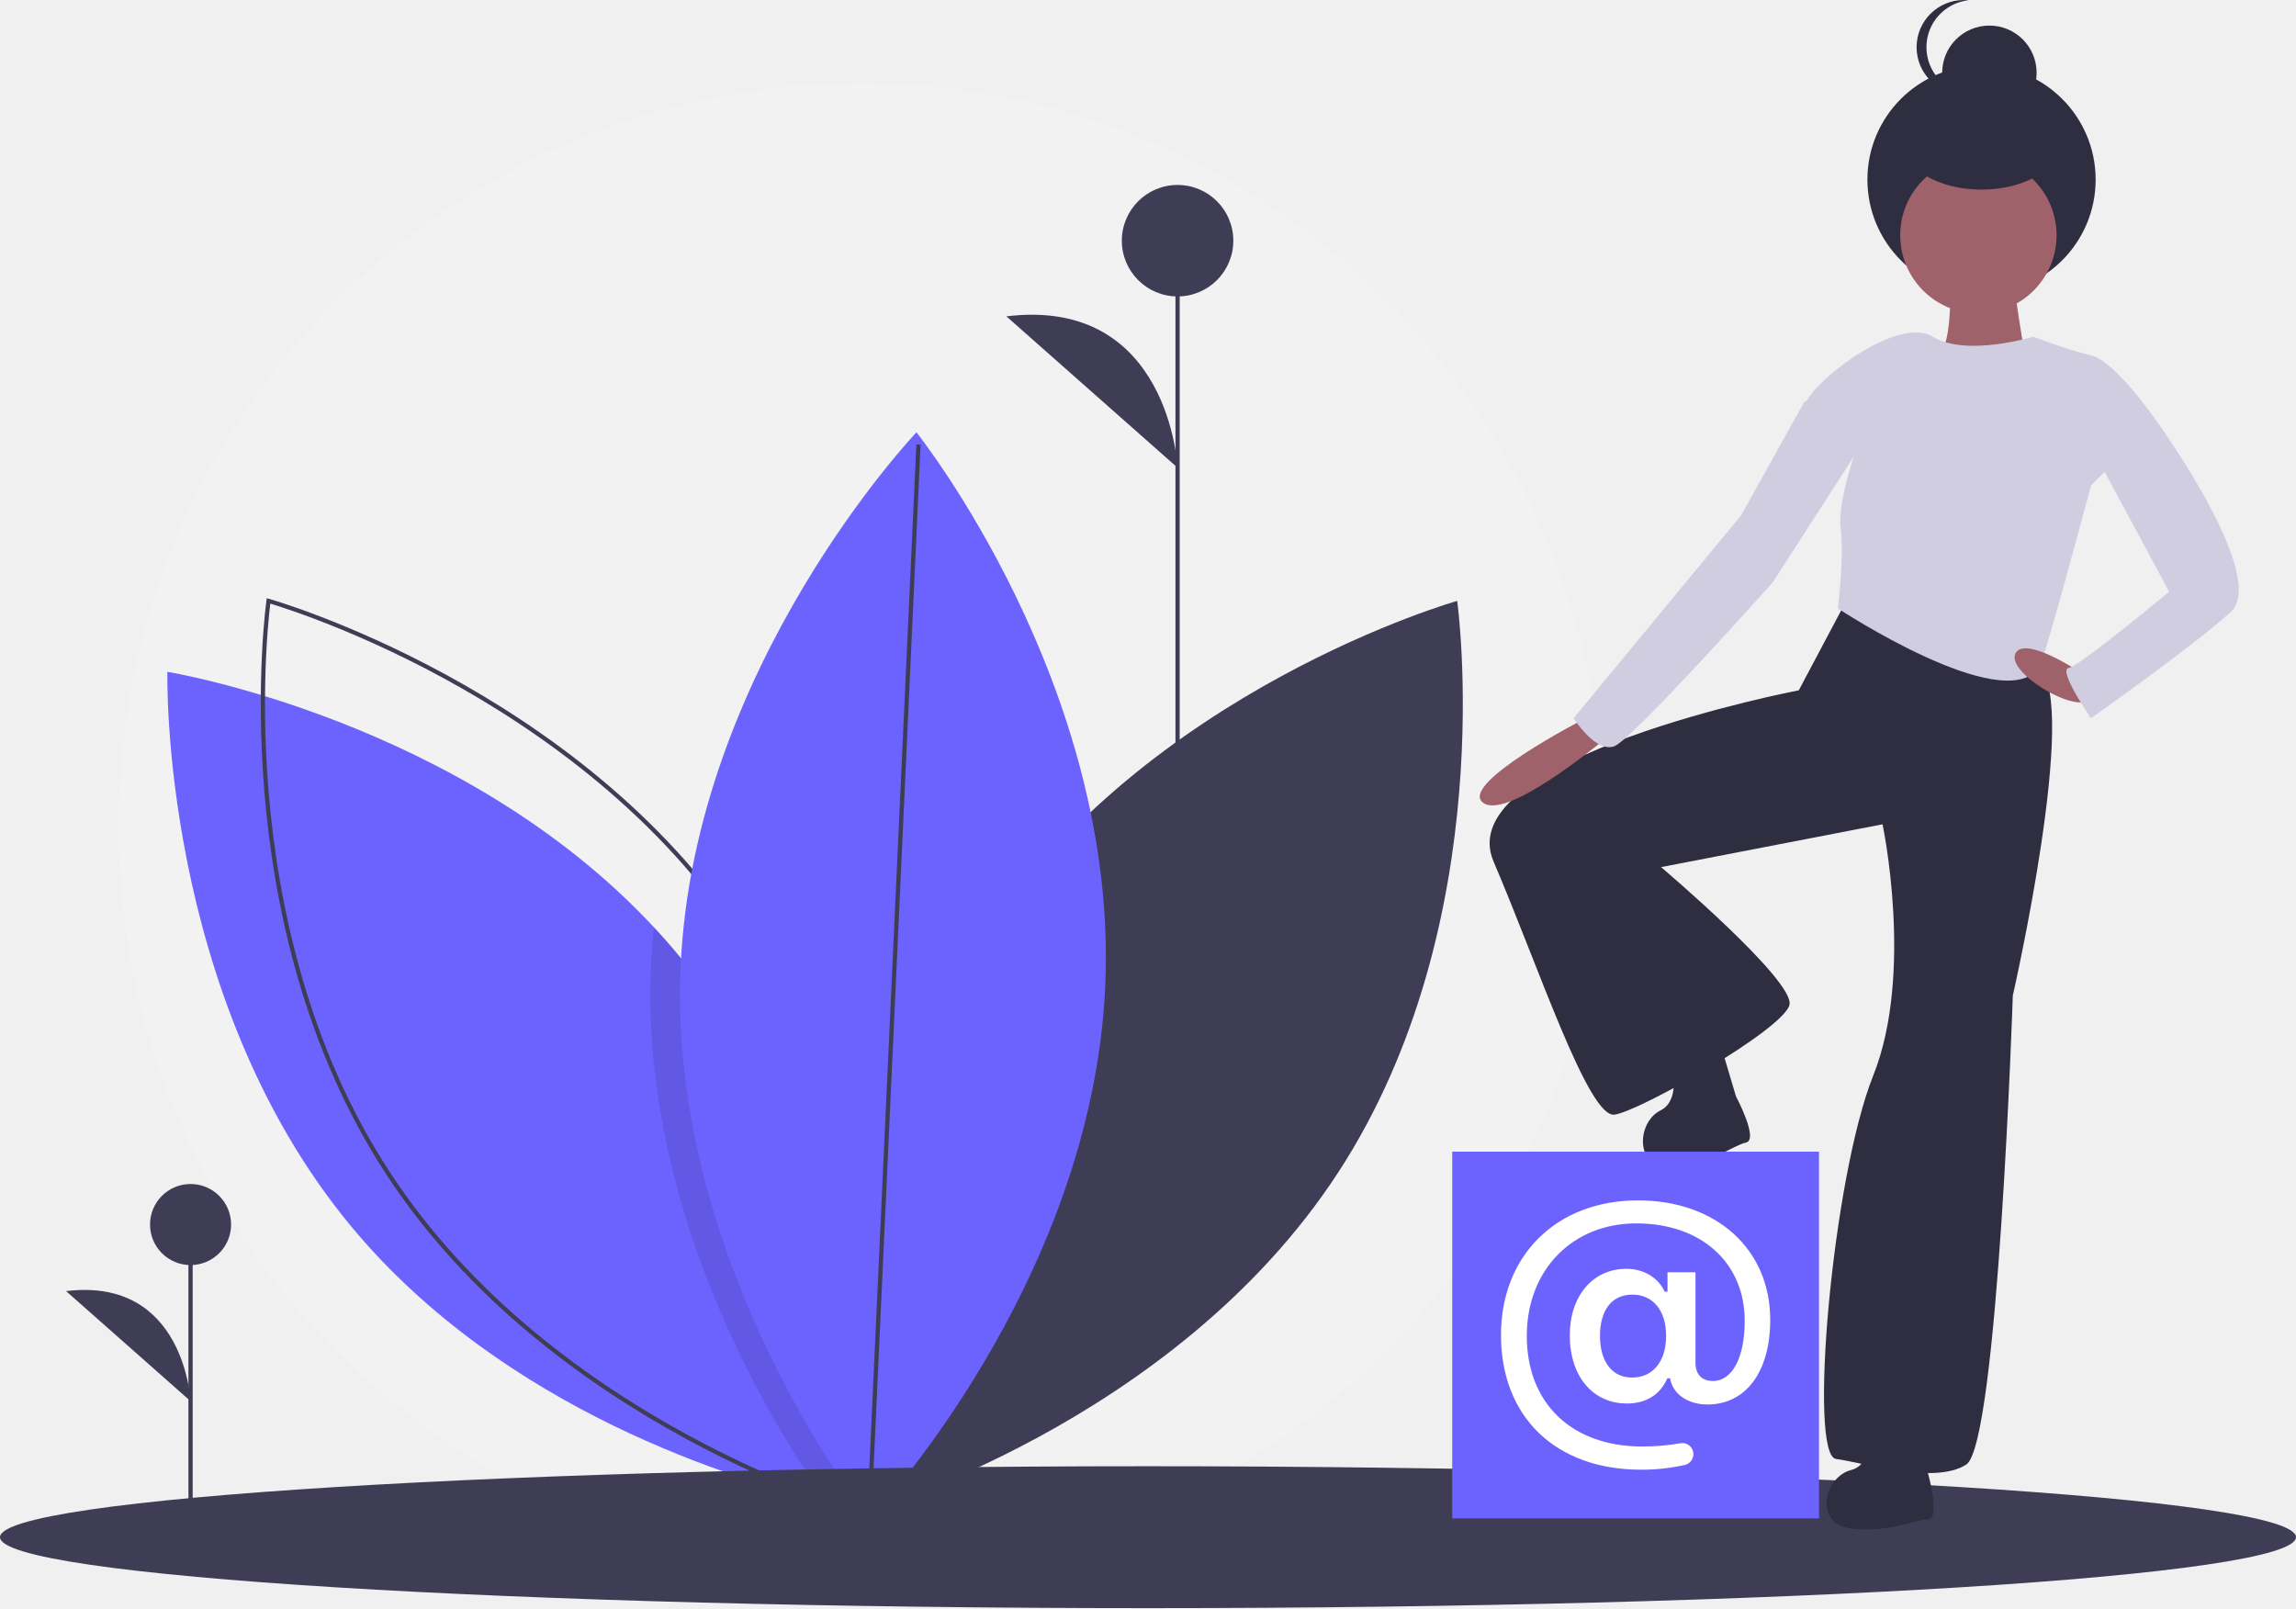
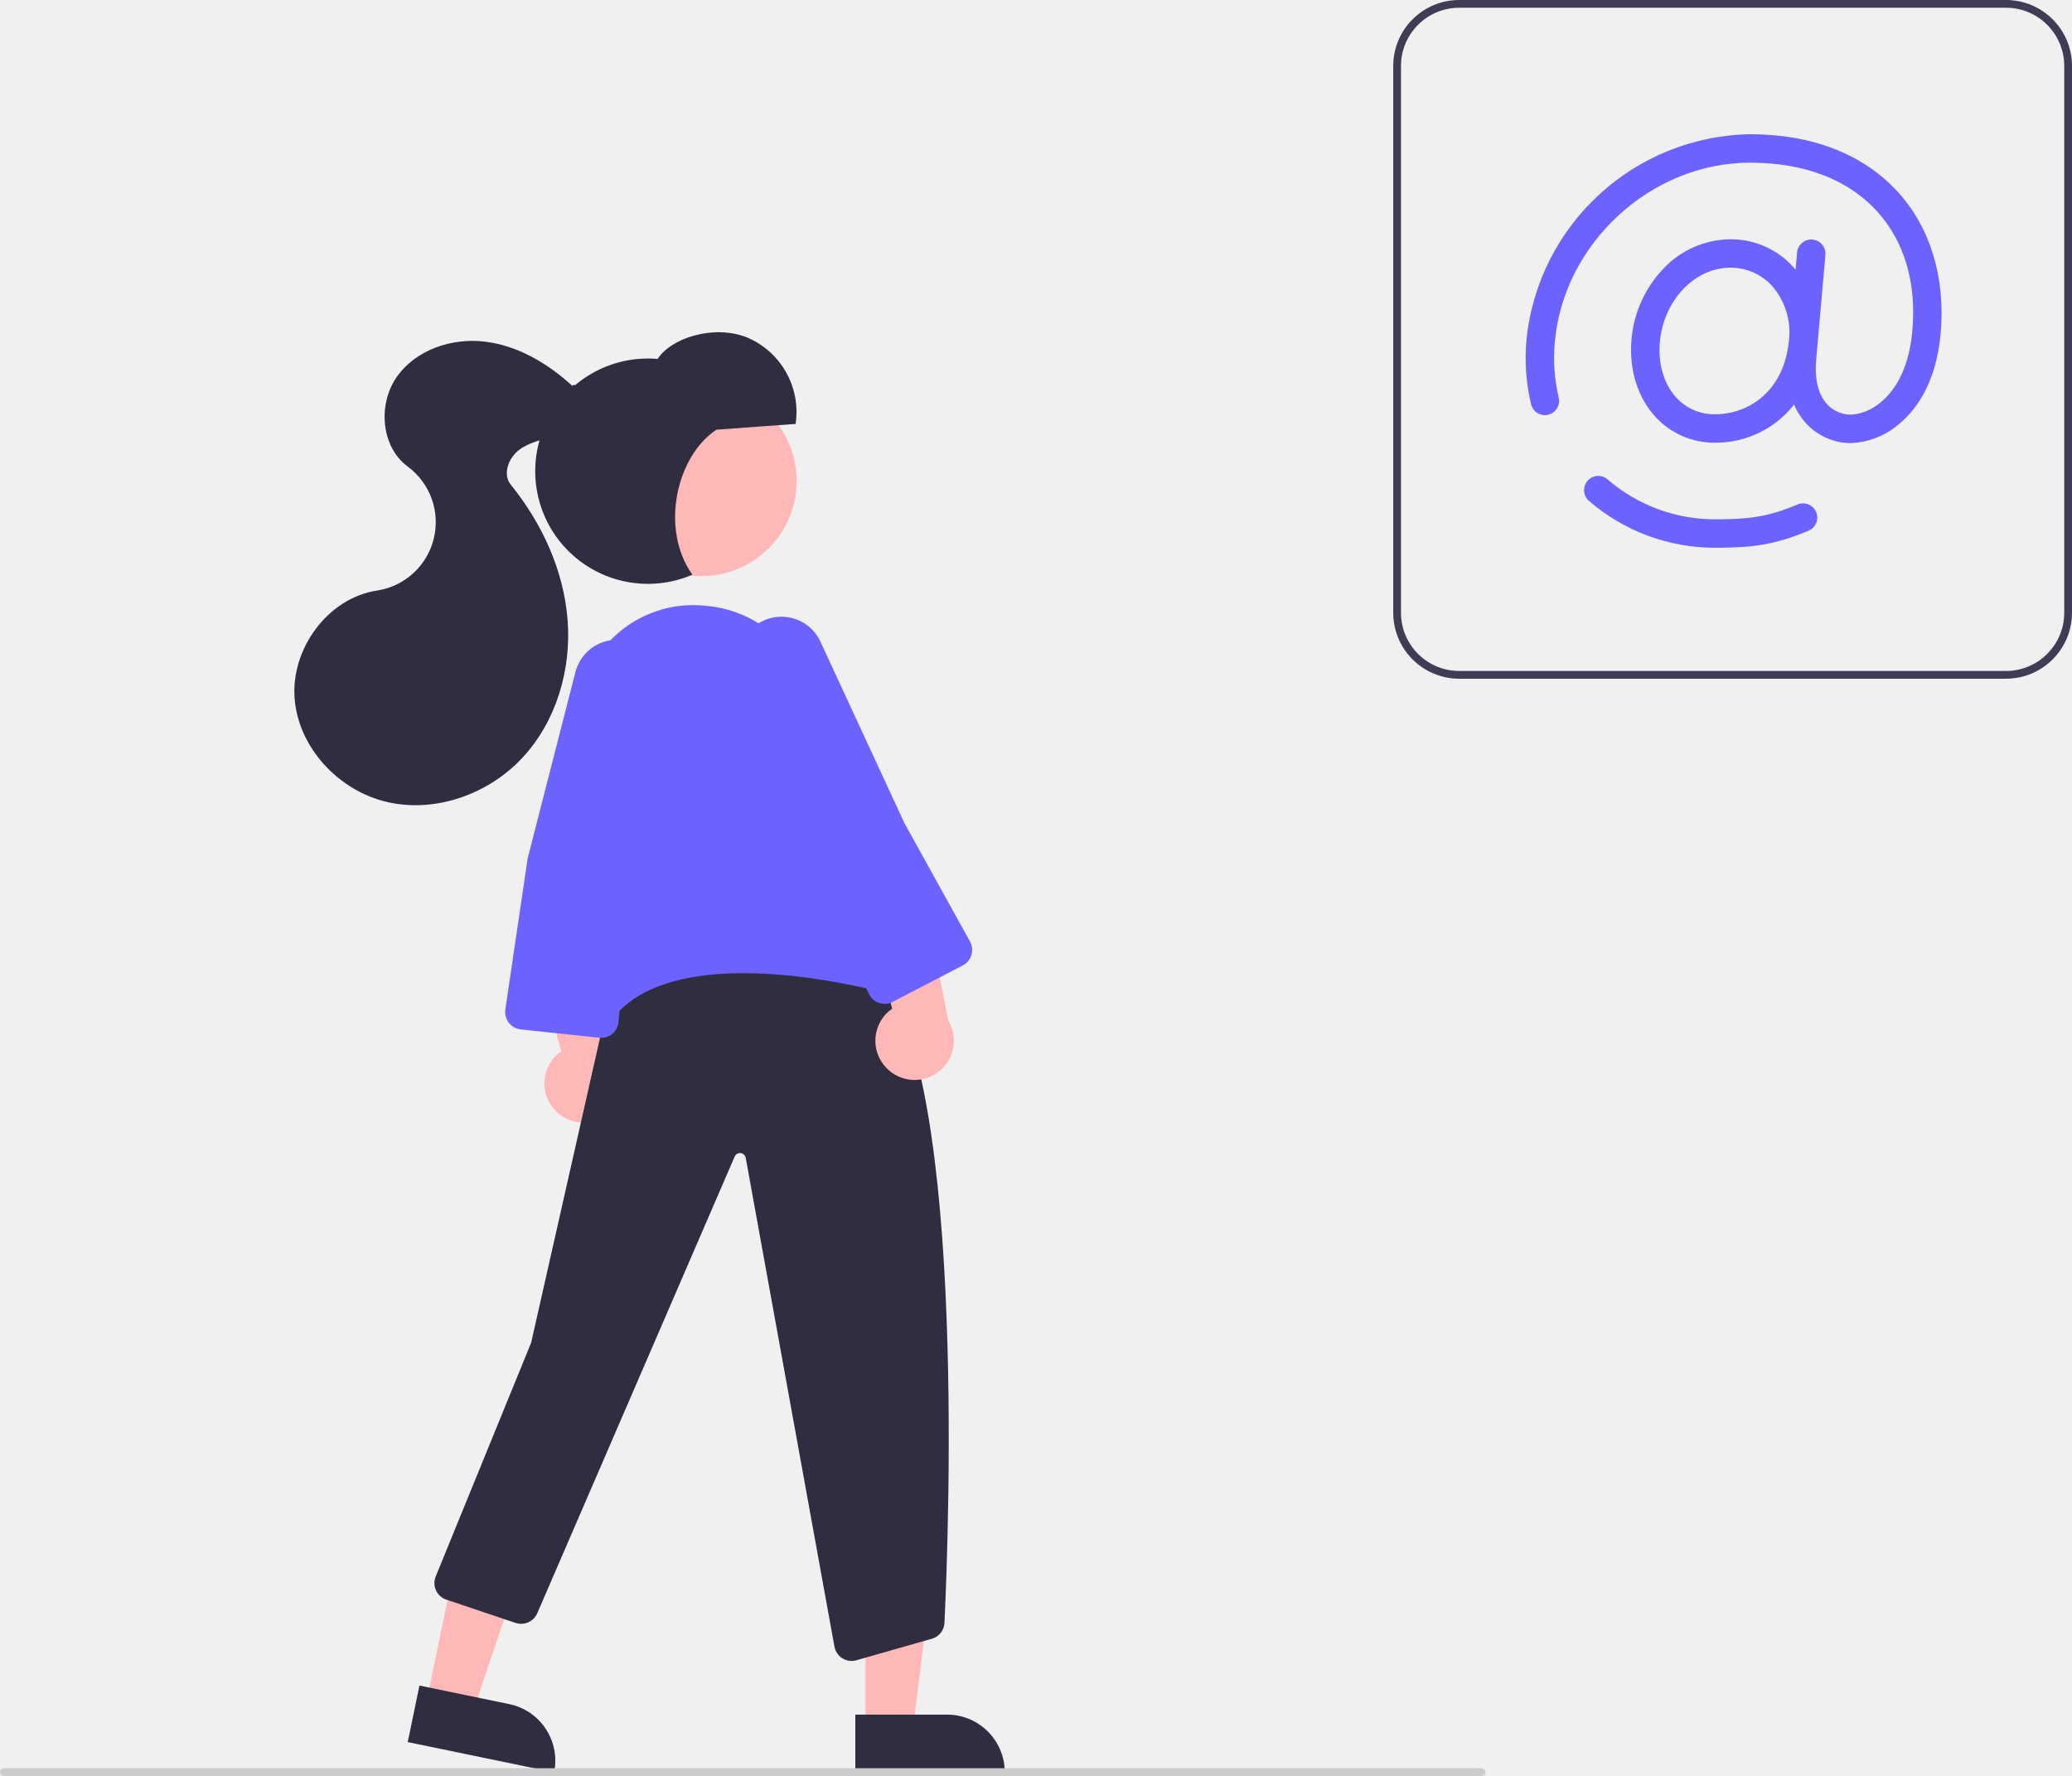
- <svg xmlns="http://www.w3.org/2000/svg" id="b0ecae6e-6c91-4fdd-9561-7a349c2ce0c6" data-name="Layer 1" width="1083" height="758.562" viewBox="0 0 1083 758.562">
-   <circle cx="406.163" cy="389.544" r="350.304" fill="#f2f2f2" />
-   <path d="M521.703,514.364c-77.414,118.718-56.203,269.712-56.203,269.712s146.725-41.486,224.139-160.204,56.203-269.712,56.203-269.712S599.117,395.646,521.703,514.364Z" transform="translate(-58.5 -70.71915)" fill="#3f3d56" />
-   <path d="M465.089,782.696s-1.885-.301-5.353-1.002c-2.767-.561-6.576-1.363-11.227-2.466-41.581-9.804-152.129-42.944-224.404-130.075-90.459-109.104-86.65-261.534-86.65-261.534s138.315,22.475,229.456,120.452q5.924,6.315,11.528,13.092c78.711,94.93,86.049,222.66,86.63,254.236C465.149,780.13,465.089,782.696,465.089,782.696Z" transform="translate(-58.5 -70.71915)" fill="#6c63ff" />
-   <path d="M409.298,514.364c77.414,118.718,56.203,269.712,56.203,269.712S318.776,742.59,241.362,623.872s-56.203-269.712-56.203-269.712S331.884,395.646,409.298,514.364Z" transform="translate(-58.5 -70.71915)" fill="none" stroke="#3f3d56" stroke-miterlimit="10" stroke-width="2" />
-   <path d="M465.068,775.398c-2.045,2.466-3.849,4.571-5.333,6.295-3.288,3.749-5.153,5.714-5.153,5.714s-2.265-2.847-6.075-8.18c-20.911-29.151-88.174-132.802-82.981-252.532q.421-9.413,1.383-18.625,5.924,6.315,11.528,13.092C457.149,616.092,464.487,743.822,465.068,775.398Z" transform="translate(-58.5 -70.71915)" opacity="0.1" />
-   <path d="M579.853,535.354c-6.119,141.596-111.229,252.055-111.229,252.055s-95.189-119.114-89.07-260.711S490.783,274.643,490.783,274.643,585.972,393.757,579.853,535.354Z" transform="translate(-58.5 -70.71915)" fill="#6c63ff" />
-   <line x1="410.125" y1="712.68" x2="433.233" y2="209.699" fill="none" stroke="#3f3d56" stroke-miterlimit="10" stroke-width="2" />
-   <ellipse cx="541.5" cy="725.092" rx="541.5" ry="33.469" fill="#3f3d56" />
-   <line x1="89.884" y1="712.792" x2="89.884" y2="577.612" fill="#3f3d56" stroke="#3f3d56" stroke-miterlimit="10" stroke-width="2" />
-   <circle cx="89.884" cy="577.612" r="19.116" fill="#3f3d56" />
-   <path d="M148.384,731.646s-2.731-58.736-58.715-51.909" transform="translate(-58.5 -70.71915)" fill="#3f3d56" />
-   <line x1="555.451" y1="492.105" x2="555.451" y2="113.532" fill="#3f3d56" stroke="#3f3d56" stroke-miterlimit="10" stroke-width="2" />
-   <circle cx="555.451" cy="113.532" r="26.294" fill="#3f3d56" />
-   <path d="M613.951,291.335s-3.756-80.79-80.76-71.399" transform="translate(-58.5 -70.71915)" fill="#3f3d56" />
-   <path d="M929.794,353.323l-22.825,43.016s-165.042,31.604-143.973,80.765S807.768,598.253,820.058,596.497s79.887-40.383,82.521-51.795-60.574-64.963-60.574-64.963l104.468-20.191s14.924,70.231-4.389,118.514-30.726,179.088-17.558,180.844,46.528,12.29,61.452,2.634,21.947-221.227,21.947-221.227,31.604-138.706,12.29-154.508S929.794,353.323,929.794,353.323Z" transform="translate(-58.5 -70.71915)" fill="#2f2e41" />
-   <path d="M965.661,737.577s-20.173-10.617-24.42-2.123c0,0,3.185,25.482-9.556,28.667s-18.05,25.482,0,27.605,29.729-4.247,36.099-4.247,0-22.296,0-22.296Z" transform="translate(-58.5 -70.71915)" fill="#2f2e41" />
-   <path d="M869.445,561.343s-21.958-6.124-24.319,3.074c0,0,8.487,24.237-3.295,30.037s-12.27,28.715,5.822,26.984,28.164-10.421,34.392-11.764-4.702-21.795-4.702-21.795Z" transform="translate(-58.5 -70.71915)" fill="#2f2e41" />
-   <path d="M978.516,201.888s.878,32.482-5.267,35.115,34.237,18.436,34.237,18.436l7.023-12.29s-7.901-43.894-6.145-47.406S978.516,201.888,978.516,201.888Z" transform="translate(-58.5 -70.71915)" fill="#9f616a" />
-   <circle cx="934.665" cy="84.728" r="53.826" fill="#2f2e41" />
-   <circle cx="938.377" cy="34.338" r="22.273" fill="#2f2e41" />
-   <path d="M967.18,92.992A22.275,22.275,0,0,1,987.133,70.84a22.52,22.52,0,0,0-2.32-.12,22.273,22.273,0,0,0,0,44.546,22.52,22.52,0,0,0,2.32-.12A22.275,22.275,0,0,1,967.18,92.992Z" transform="translate(-58.5 -70.71915)" fill="#2f2e41" />
-   <circle cx="933.185" cy="110.978" r="36.871" fill="#9f616a" />
-   <path d="M1017.582,229.542s-31.604,9.657-47.406,0-53.551,18.436-59.696,30.726,22.825,24.581,22.825,24.581-8.273,23.734-6.584,35.554c1.756,12.29-1.317,37.31-1.317,37.31s77.558,51.098,94.811,28.092c2.634-3.512,24.581-86.033,24.581-86.033l30.726-30.726s-19.313-28.092-30.726-30.726S1017.582,229.542,1017.582,229.542Z" transform="translate(-58.5 -70.71915)" fill="#d0cde1" />
-   <path d="M805.573,409.947s-59.696,30.726-47.406,39.505S820.497,415.214,820.497,415.214Z" transform="translate(-58.5 -70.71915)" fill="#9f616a" />
-   <path d="M1039.968,388s-26.562-17.934-30.839-8.967,29.083,29.158,36.106,21.257S1039.968,388,1039.968,388Z" transform="translate(-58.5 -70.71915)" fill="#9f616a" />
-   <path d="M1059.721,259.39l15.802,9.657s53.551,73.742,35.115,90.422-65.841,50.039-65.841,50.039-15.802-22.825-10.535-23.703,47.406-35.993,47.406-35.993l-36.871-68.475Z" transform="translate(-58.5 -70.71915)" fill="#d0cde1" />
-   <path d="M921.015,255.878l-11.412,4.389-29.848,53.551-79.01,95.689s10.535,16.68,19.313,13.168,74.62-77.254,74.62-77.254l43.016-66.719Z" transform="translate(-58.5 -70.71915)" fill="#d0cde1" />
-   <ellipse cx="934.665" cy="67.17" rx="37.122" ry="22.273" fill="#2f2e41" />
-   <rect x="685" y="543.238" width="173" height="173" fill="#6c63ff" />
-   <path d="M893.5,693.264c0,24.507-11.476,39.952-29.633,39.952-9.293,0-16.371-4.961-17.595-12.336H844.949c-3.274,7.673-10.021,11.873-19.083,11.873-16.14,0-26.921-12.932-26.921-32.18,0-18.488,10.848-31.353,26.69-31.353,8.136,0,15.048,4.101,18.091,10.815h1.323v-9.194h13.196v42.763c0,5.325,2.943,8.533,8.235,8.533,9.161,0,14.982-11.113,14.982-28.377,0-27.55-20.637-45.971-51.131-45.971-30.163,0-51.66,21.993-51.66,53.115,0,31.816,21.266,52.123,54.372,52.123a100.383,100.383,0,0,0,17.992-1.521,5.23,5.23,0,0,1,2.216,10.22,92.424,92.424,0,0,1-20.737,2.249c-40.25-.033-66.014-24.904-66.014-63.5,0-37.67,26.293-63.533,64.624-63.533C867.968,636.941,893.5,659.926,893.5,693.264Zm-80.301,7.607c0,12.237,5.755,19.645,15.114,19.645,9.856,0,16.073-7.607,16.073-19.645s-6.218-19.48-15.908-19.48C818.854,681.391,813.199,688.6,813.199,700.87Z" transform="translate(-58.5 -70.71915)" fill="#fff" />
+ <svg xmlns="http://www.w3.org/2000/svg" id="be48e4cf-e14c-482e-b24c-ce5d97e5da8a" data-name="Layer 1" width="534.205" height="457.917" viewBox="0 0 534.205 457.917">
+   <polygon points="223.146 445.593 235.406 445.593 241.238 398.305 223.144 398.306 223.146 445.593" fill="#ffb8b8" />
+   <path d="M553.417,663.131h38.531a0,0,0,0,1,0,0v14.887a0,0,0,0,1,0,0H568.304A14.887,14.887,0,0,1,553.417,663.131v0A0,0,0,0,1,553.417,663.131Z" transform="translate(812.4972 1120.082) rotate(179.9974)" fill="#2f2e41" />
+   <polygon points="110.003 438.56 122.009 441.042 137.297 395.915 119.578 392.251 110.003 438.56" fill="#ffb8b8" />
+   <path d="M439.131,659.385H477.662a0,0,0,0,1,0,0v14.887a0,0,0,0,1,0,0H454.018a14.887,14.887,0,0,1-14.887-14.887v0A0,0,0,0,1,439.131,659.385Z" transform="translate(439.3822 1191.619) rotate(-168.3181)" fill="#2f2e41" />
+   <path d="M476.155,507.453a10.056,10.056,0,0,1,1.442-15.352l-9.513-34.445,17.664,5.727,6.326,31.832a10.11,10.11,0,0,1-15.919,12.238Z" transform="translate(-332.8976 -221.0413)" fill="#ffb8b8" />
+   <path d="M552.462,649.296a4.495,4.495,0,0,1-4.444-3.783L525.169,519.615a1.5,1.5,0,0,0-2.859-.367L471.408,637.015a4.528,4.528,0,0,1-5.564,2.481l-17.88-6.008a4.5,4.5,0,0,1-2.733-5.967L469.84,567.24l20.544-90.954.145-.11c.396-.301,39.919-29.801,66.927-6.204C582.171,491.564,577.572,614.956,576.399,639.472a4.465,4.465,0,0,1-3.419,4.147l-19.427,5.543A4.57,4.57,0,0,1,552.462,649.296Z" transform="translate(-332.8976 -221.0413)" fill="#2f2e41" />
+   <circle cx="180.834" cy="123.998" r="24.561" fill="#ffb8b8" />
+   <path d="M561.488,496.453A10.056,10.056,0,0,1,562.93,481.101l-9.513-34.445,17.664,5.727,6.326,31.832a10.11,10.11,0,0,1-15.919,12.238Z" transform="translate(-332.8976 -221.0413)" fill="#ffb8b8" />
+   <path d="M486.51,486.635a2.619,2.619,0,0,1-.994-.197c-10.373-4.216-2.102-86.514-1.745-90.016l.04-.15q.385-.878.777-1.721a29.649,29.649,0,0,1,30.071-17.332,30.506,30.506,0,0,1,27.131,22.528l19.219,70.417a4.497,4.497,0,0,1-5.319,5.577c-14.953-3.34-51.192-9.269-64.702,7.768C489.329,485.602,487.853,486.635,486.51,486.635Z" transform="translate(-332.8976 -221.0413)" fill="#6c63ff" />
+   <path d="M560.983,479.874a4.519,4.519,0,0,1-1.449-.24,4.463,4.463,0,0,1-2.631-2.352l-16.727-35.659-16.275-46.849a11.102,11.102,0,0,1,2.844-11.678h0a11.082,11.082,0,0,1,17.681,3.388l21.656,46.79,16.898,30.522a4.5,4.5,0,0,1-1.861,6.172l-18.067,9.396A4.479,4.479,0,0,1,560.983,479.874Z" transform="translate(-332.8976 -221.0413)" fill="#6c63ff" />
+   <path d="M487.898,488.64a4.502,4.502,0,0,1-.485-.026l-20.25-2.148a4.5,4.5,0,0,1-3.977-5.132l5.753-38.964,12.31-48.043a11.102,11.102,0,0,1,8.821-8.164h0a11.082,11.082,0,0,1,12.868,12.59l-7.792,50.967-2.773,34.777a4.502,4.502,0,0,1-4.476,4.143Z" transform="translate(-332.8976 -221.0413)" fill="#6c63ff" />
+   <path d="M517.612,331.832l20.411-1.486a20.865,20.865,0,0,0-12.73-22.386c-8.7-3.305-19.498.366-22.841,5.631a29.049,29.049,0,1,0,8.959,55.628C502.989,357.396,507.313,338.604,517.612,331.832Z" transform="translate(-332.8976 -221.0413)" fill="#2f2e41" />
+   <path d="M480.492,320.557c-6.334-5.787-14.075-10.412-22.594-11.434s-17.825,2.099-22.729,9.138-4.049,17.981,2.849,23.082a17.83,17.83,0,0,1-7.916,31.963c-12.665,1.929-22.202,14.979-21.253,27.755s11.417,23.915,23.903,26.781,26.148-2.063,34.863-11.454,12.617-22.722,11.624-35.495-6.601-24.941-14.662-34.898c-2.189-2.704-.545-6.991,2.268-9.039s6.394-2.619,9.687-3.743,6.69-3.241,7.449-6.636S480.892,319.218,480.492,320.557Z" transform="translate(-332.8976 -221.0413)" fill="#2f2e41" />
+   <path d="M850.102,396.041h-141a17.019,17.019,0,0,1-17-17v-141a17.019,17.019,0,0,1,17-17h141a17.019,17.019,0,0,1,17,17v141A17.019,17.019,0,0,1,850.102,396.041Zm-141-173a15.017,15.017,0,0,0-15,15v141a15.017,15.017,0,0,0,15,15h141a15.017,15.017,0,0,0,15-15v-141a15.017,15.017,0,0,0-15-15Z" transform="translate(-332.8976 -221.0413)" fill="#3f3d56" />
+   <path d="M775.079,335.189a20.643,20.643,0,0,1-15.419-6.71c-4.567-4.987-6.801-12.219-6.13-19.842a30.123,30.123,0,0,1,8.074-18.168,24.1,24.1,0,0,1,17.451-7.741,21.666,21.666,0,0,1,16.152,7.119,25.417,25.417,0,0,1,6.243,19.433v0c-.684,7.747-3.693,14.327-8.703,19.028A25.681,25.681,0,0,1,775.079,335.189Zm3.977-45.128c-9.268,0-17.271,8.442-18.22,19.219-.491,5.58,1.051,10.773,4.233,14.246a13.216,13.216,0,0,0,10.011,4.329c8.646,0,17.895-5.943,19.067-19.22v0A18.079,18.079,0,0,0,789.799,294.8,14.413,14.413,0,0,0,779.056,290.062Zm18.742,18.897h0Z" transform="translate(-332.8976 -221.0413)" fill="#6c63ff" />
+   <path d="M809.931,335.286a13.963,13.963,0,0,1-2.439-.209,15.836,15.836,0,0,1-10.476-6.811c-2.605-3.879-3.705-9.077-3.181-15.031l2.392-27.147a3.667,3.667,0,0,1,7.305.644l-2.392,27.147c-.685,7.784,2.168,13.009,7.632,13.978,1.876.332,5.245-.183,8.57-2.731,3.396-2.602,7.644-7.979,8.599-18.82,1.096-12.438-2.082-23.116-9.192-30.879-7.453-8.139-18.736-12.441-32.628-12.441-25.535,0-48.128,20.767-50.362,46.294a44.532,44.532,0,0,0,1.023,14.336,3.667,3.667,0,0,1-7.129,1.717,51.85,51.85,0,0,1-1.199-16.692,58.961,58.961,0,0,1,57.668-52.987c16.004,0,29.156,5.125,38.036,14.822,8.414,9.188,12.352,22.141,11.088,36.475-1.188,13.498-6.879,20.501-11.443,23.998A20.018,20.018,0,0,1,809.931,335.286Z" transform="translate(-332.8976 -221.0413)" fill="#6c63ff" />
+   <path d="M775.372,362.266A49.505,49.505,0,0,1,742.579,350.194a3.667,3.667,0,1,1,4.843-5.507,42.178,42.178,0,0,0,27.95,10.245c8.221,0,13.195-.549,20.941-3.803a3.667,3.667,0,1,1,2.841,6.761C790.297,361.611,784.429,362.266,775.372,362.266Z" transform="translate(-332.8976 -221.0413)" fill="#6c63ff" />
+   <path d="M714.898,678.959h-381a1,1,0,0,1,0-2h381a1,1,0,0,1,0,2Z" transform="translate(-332.8976 -221.0413)" fill="#ccc" />
</svg>
